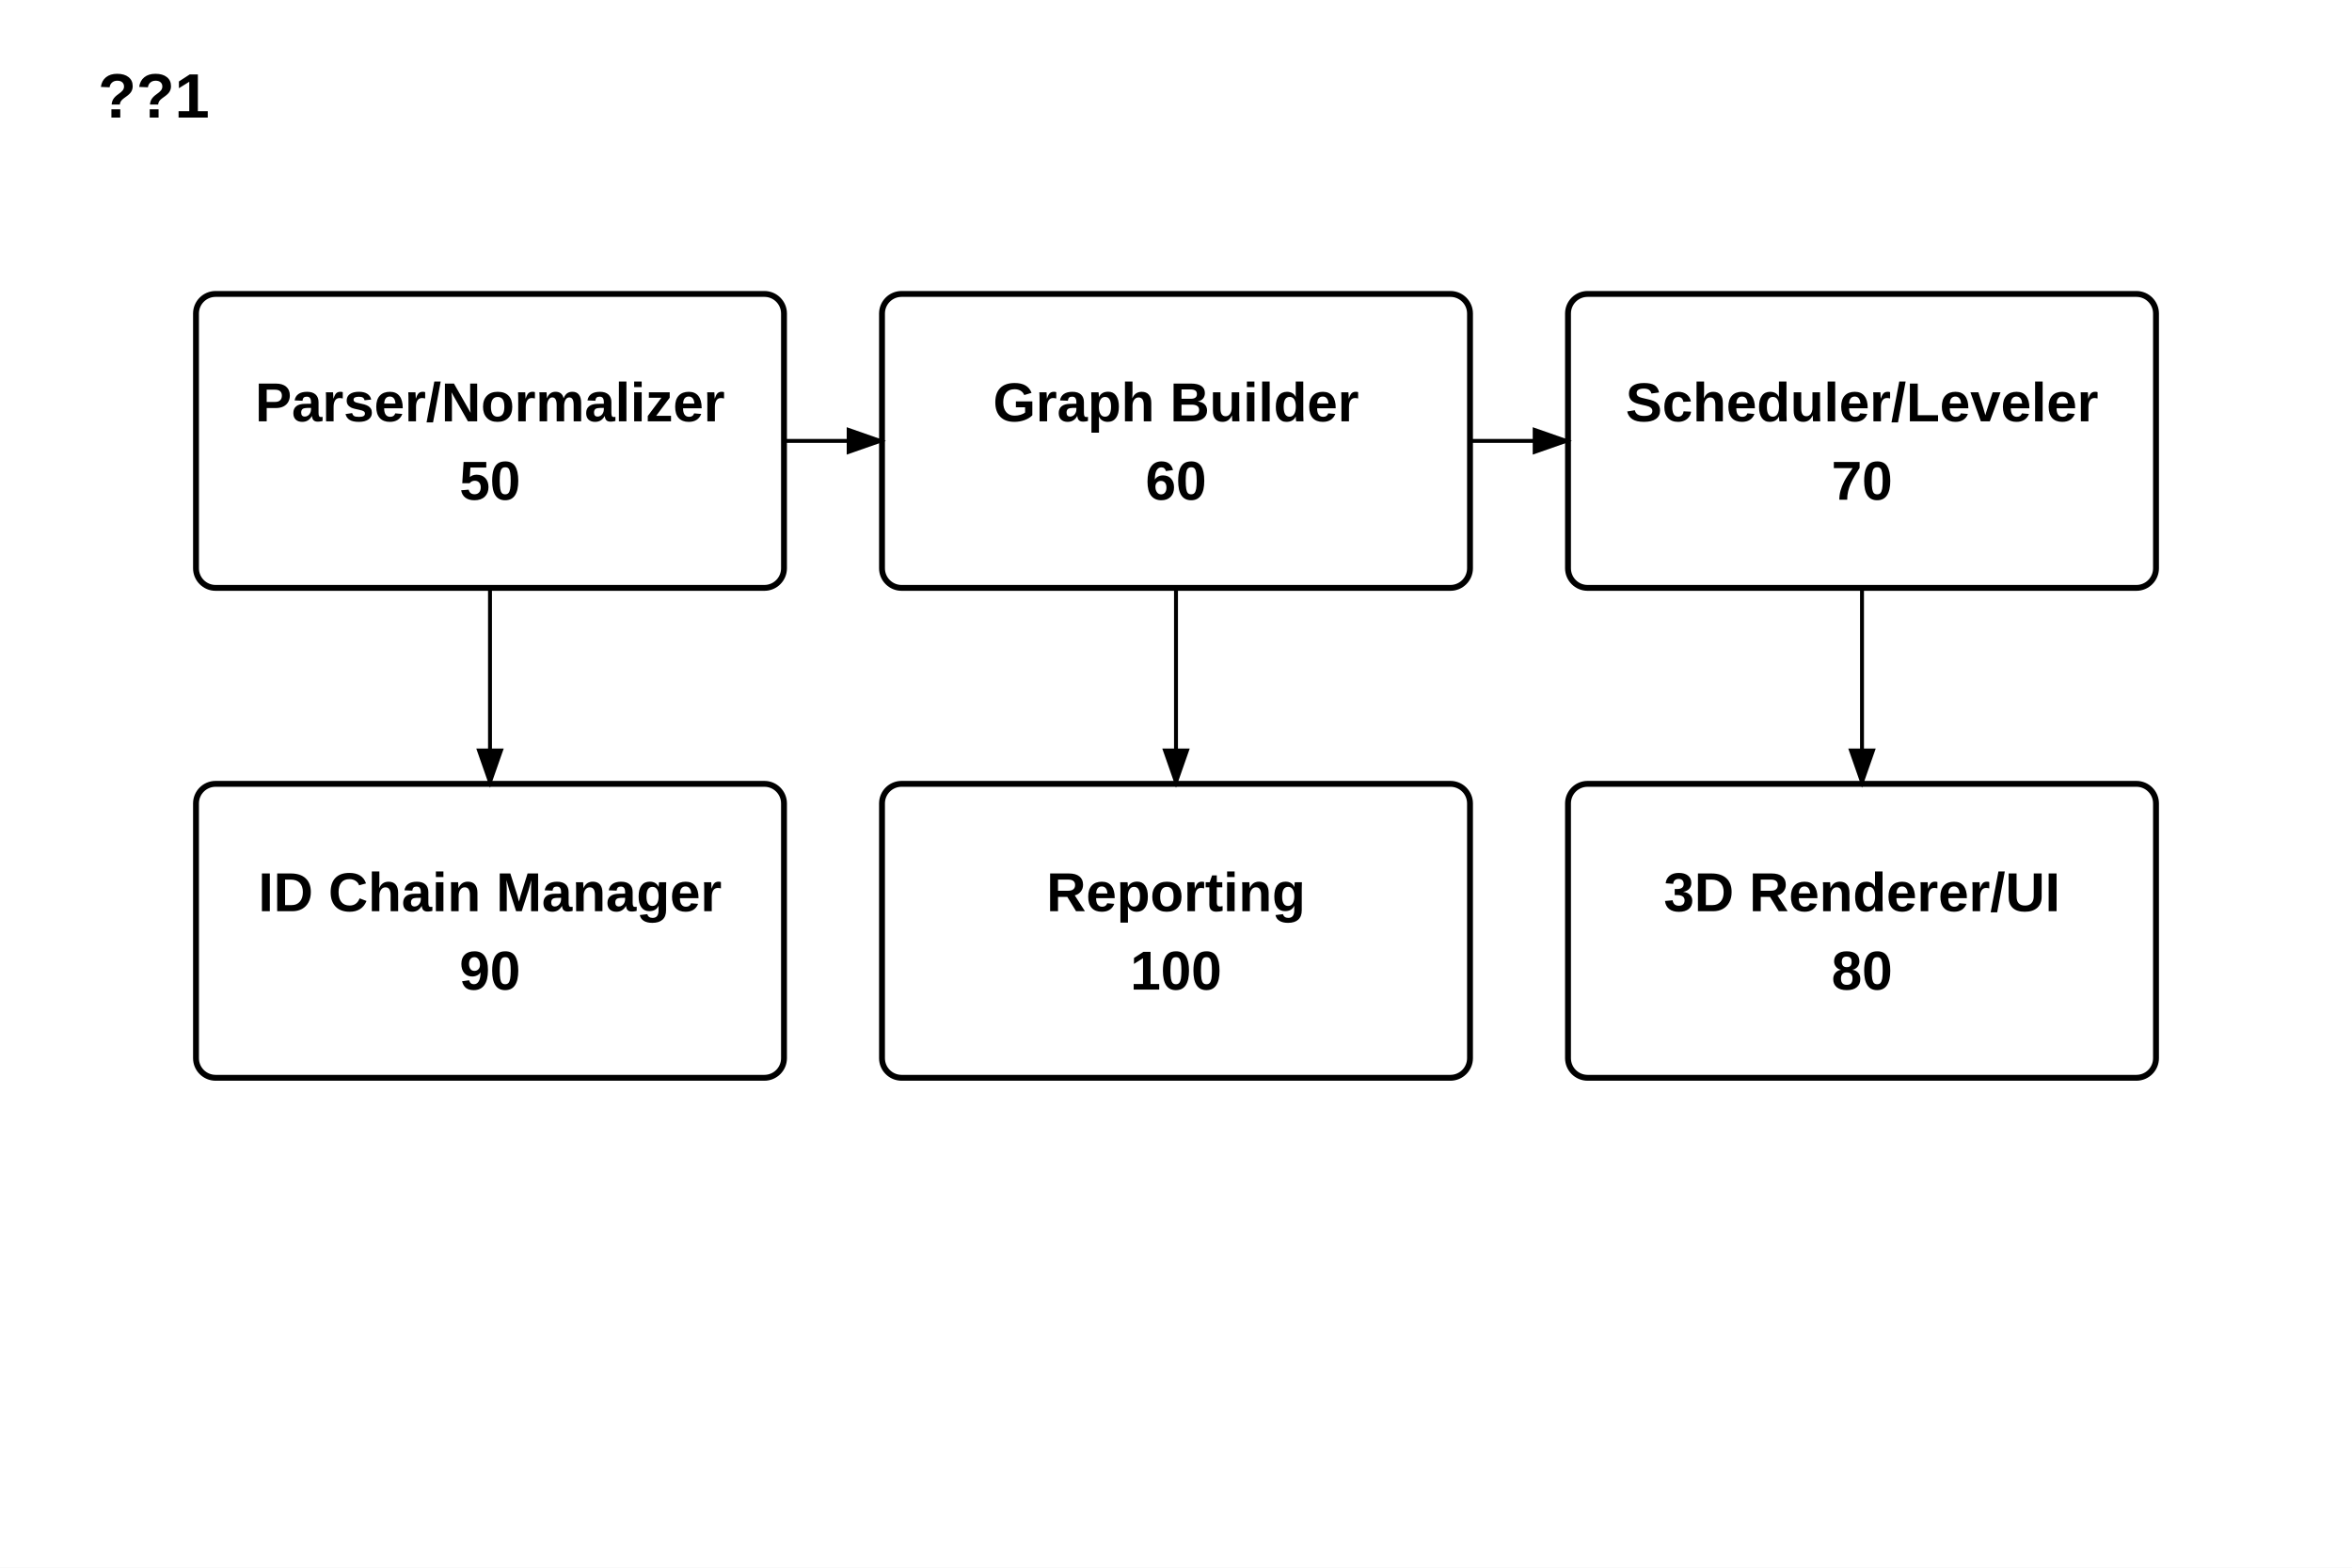
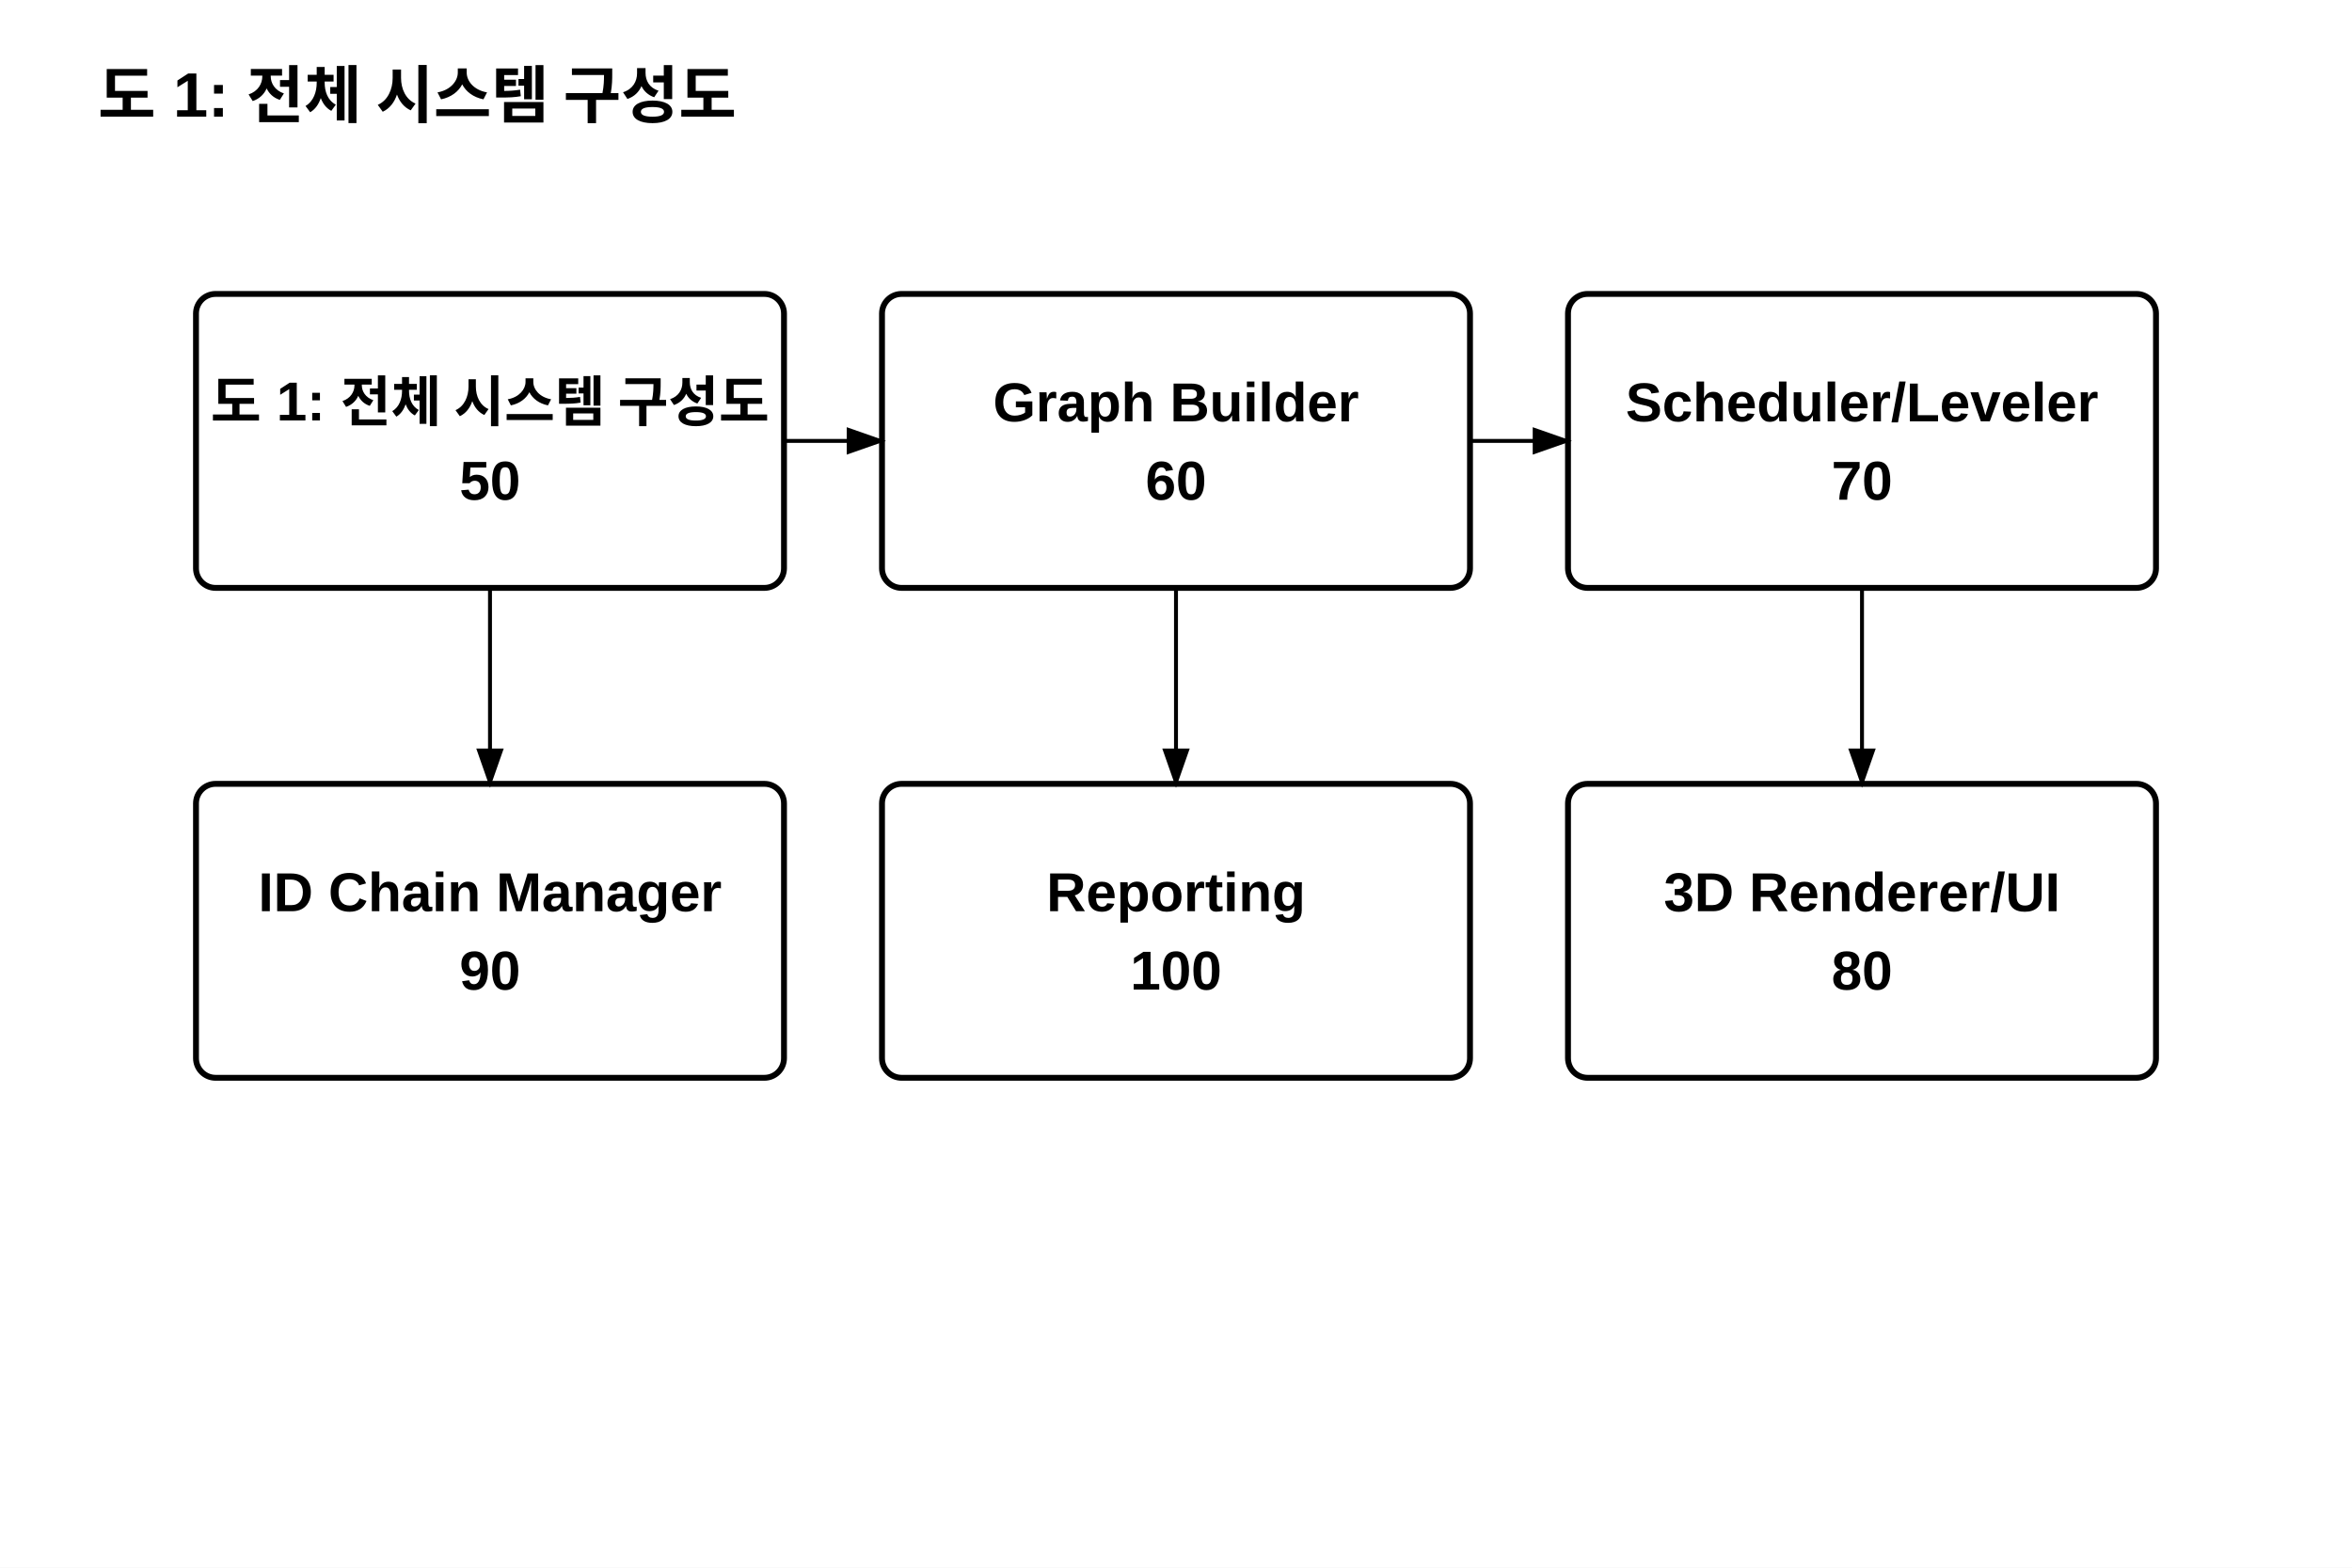
<svg xmlns="http://www.w3.org/2000/svg" width="1200" height="800" viewBox="0 0 1200 800">
  <rect width="100%" height="100%" fill="white" />
  <defs>
    <marker id="arrowhead" markerWidth="10" markerHeight="7" refX="9" refY="3.5" orient="auto">
      <polygon points="0 0, 10 3.5, 0 7" fill="black" />
    </marker>
  </defs>
-   <text x="50" y="60" font-family="Arial, sans-serif" font-size="32" font-weight="bold">??1</text>
+   <text x="50" y="60" font-family="Arial, sans-serif" font-size="32" font-weight="bold">도 1: 전체 시스템 구성도</text>
  <rect x="100" y="150" width="300" height="150" fill="white" stroke="black" stroke-width="3" rx="10" />
-   <text x="250" y="215" text-anchor="middle" font-family="Arial, sans-serif" font-size="28" font-weight="bold">Parser/Normalizer</text>
+   <text x="250" y="215" text-anchor="middle" font-family="Arial, sans-serif" font-size="28" font-weight="bold">도 1: 전체 시스템 구성도</text>
  <text x="250" y="255" text-anchor="middle" font-family="Arial, sans-serif" font-size="28" font-weight="bold">50</text>
  <rect x="450" y="150" width="300" height="150" fill="white" stroke="black" stroke-width="3" rx="10" />
  <text x="600" y="215" text-anchor="middle" font-family="Arial, sans-serif" font-size="28" font-weight="bold">Graph Builder</text>
  <text x="600" y="255" text-anchor="middle" font-family="Arial, sans-serif" font-size="28" font-weight="bold">60</text>
  <rect x="800" y="150" width="300" height="150" fill="white" stroke="black" stroke-width="3" rx="10" />
  <text x="950" y="215" text-anchor="middle" font-family="Arial, sans-serif" font-size="28" font-weight="bold">Scheduler/Leveler</text>
  <text x="950" y="255" text-anchor="middle" font-family="Arial, sans-serif" font-size="28" font-weight="bold">70</text>
  <rect x="800" y="400" width="300" height="150" fill="white" stroke="black" stroke-width="3" rx="10" />
  <text x="950" y="465" text-anchor="middle" font-family="Arial, sans-serif" font-size="28" font-weight="bold">3D Renderer/UI</text>
  <text x="950" y="505" text-anchor="middle" font-family="Arial, sans-serif" font-size="28" font-weight="bold">80</text>
  <rect x="100" y="400" width="300" height="150" fill="white" stroke="black" stroke-width="3" rx="10" />
  <text x="250" y="465" text-anchor="middle" font-family="Arial, sans-serif" font-size="28" font-weight="bold">ID Chain Manager</text>
  <text x="250" y="505" text-anchor="middle" font-family="Arial, sans-serif" font-size="28" font-weight="bold">90</text>
  <rect x="450" y="400" width="300" height="150" fill="white" stroke="black" stroke-width="3" rx="10" />
  <text x="600" y="465" text-anchor="middle" font-family="Arial, sans-serif" font-size="28" font-weight="bold">Reporting</text>
  <text x="600" y="505" text-anchor="middle" font-family="Arial, sans-serif" font-size="28" font-weight="bold">100</text>
  <line x1="400" y1="225" x2="450" y2="225" stroke="black" stroke-width="2" marker-end="url(#arrowhead)" />
  <line x1="750" y1="225" x2="800" y2="225" stroke="black" stroke-width="2" marker-end="url(#arrowhead)" />
  <line x1="950" y1="300" x2="950" y2="400" stroke="black" stroke-width="2" marker-end="url(#arrowhead)" />
  <line x1="250" y1="300" x2="250" y2="400" stroke="black" stroke-width="2" marker-end="url(#arrowhead)" />
  <line x1="600" y1="300" x2="600" y2="400" stroke="black" stroke-width="2" marker-end="url(#arrowhead)" />
</svg>
